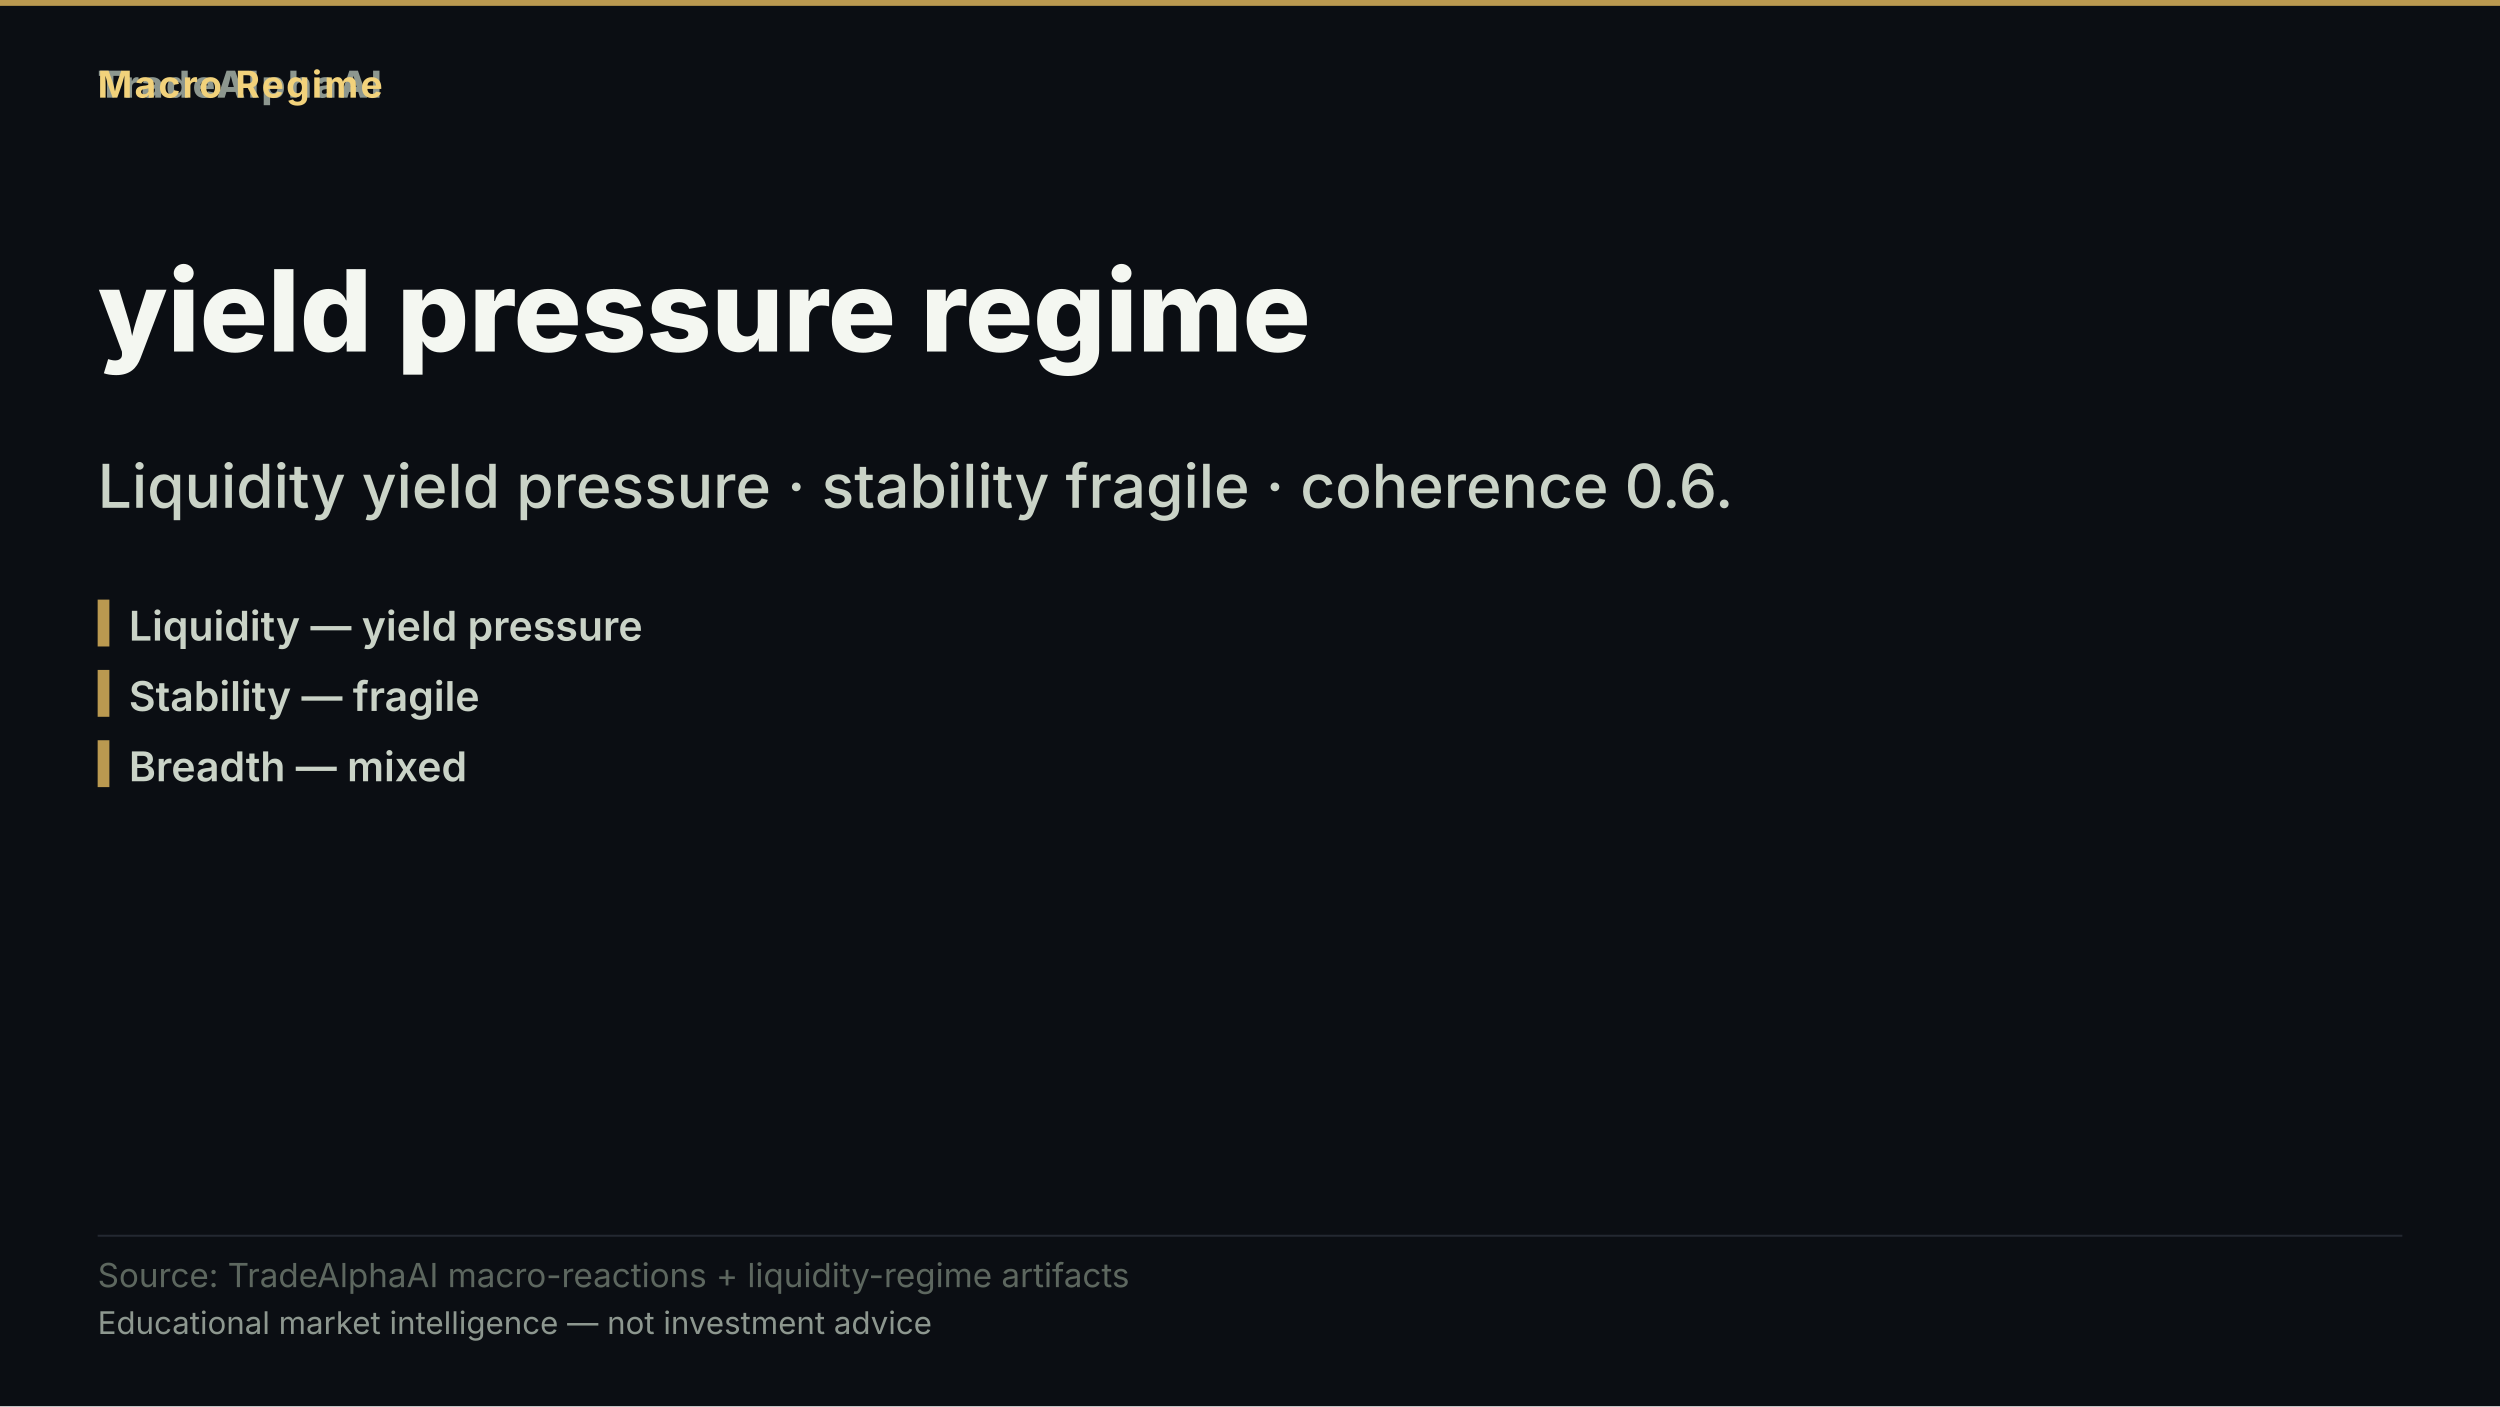
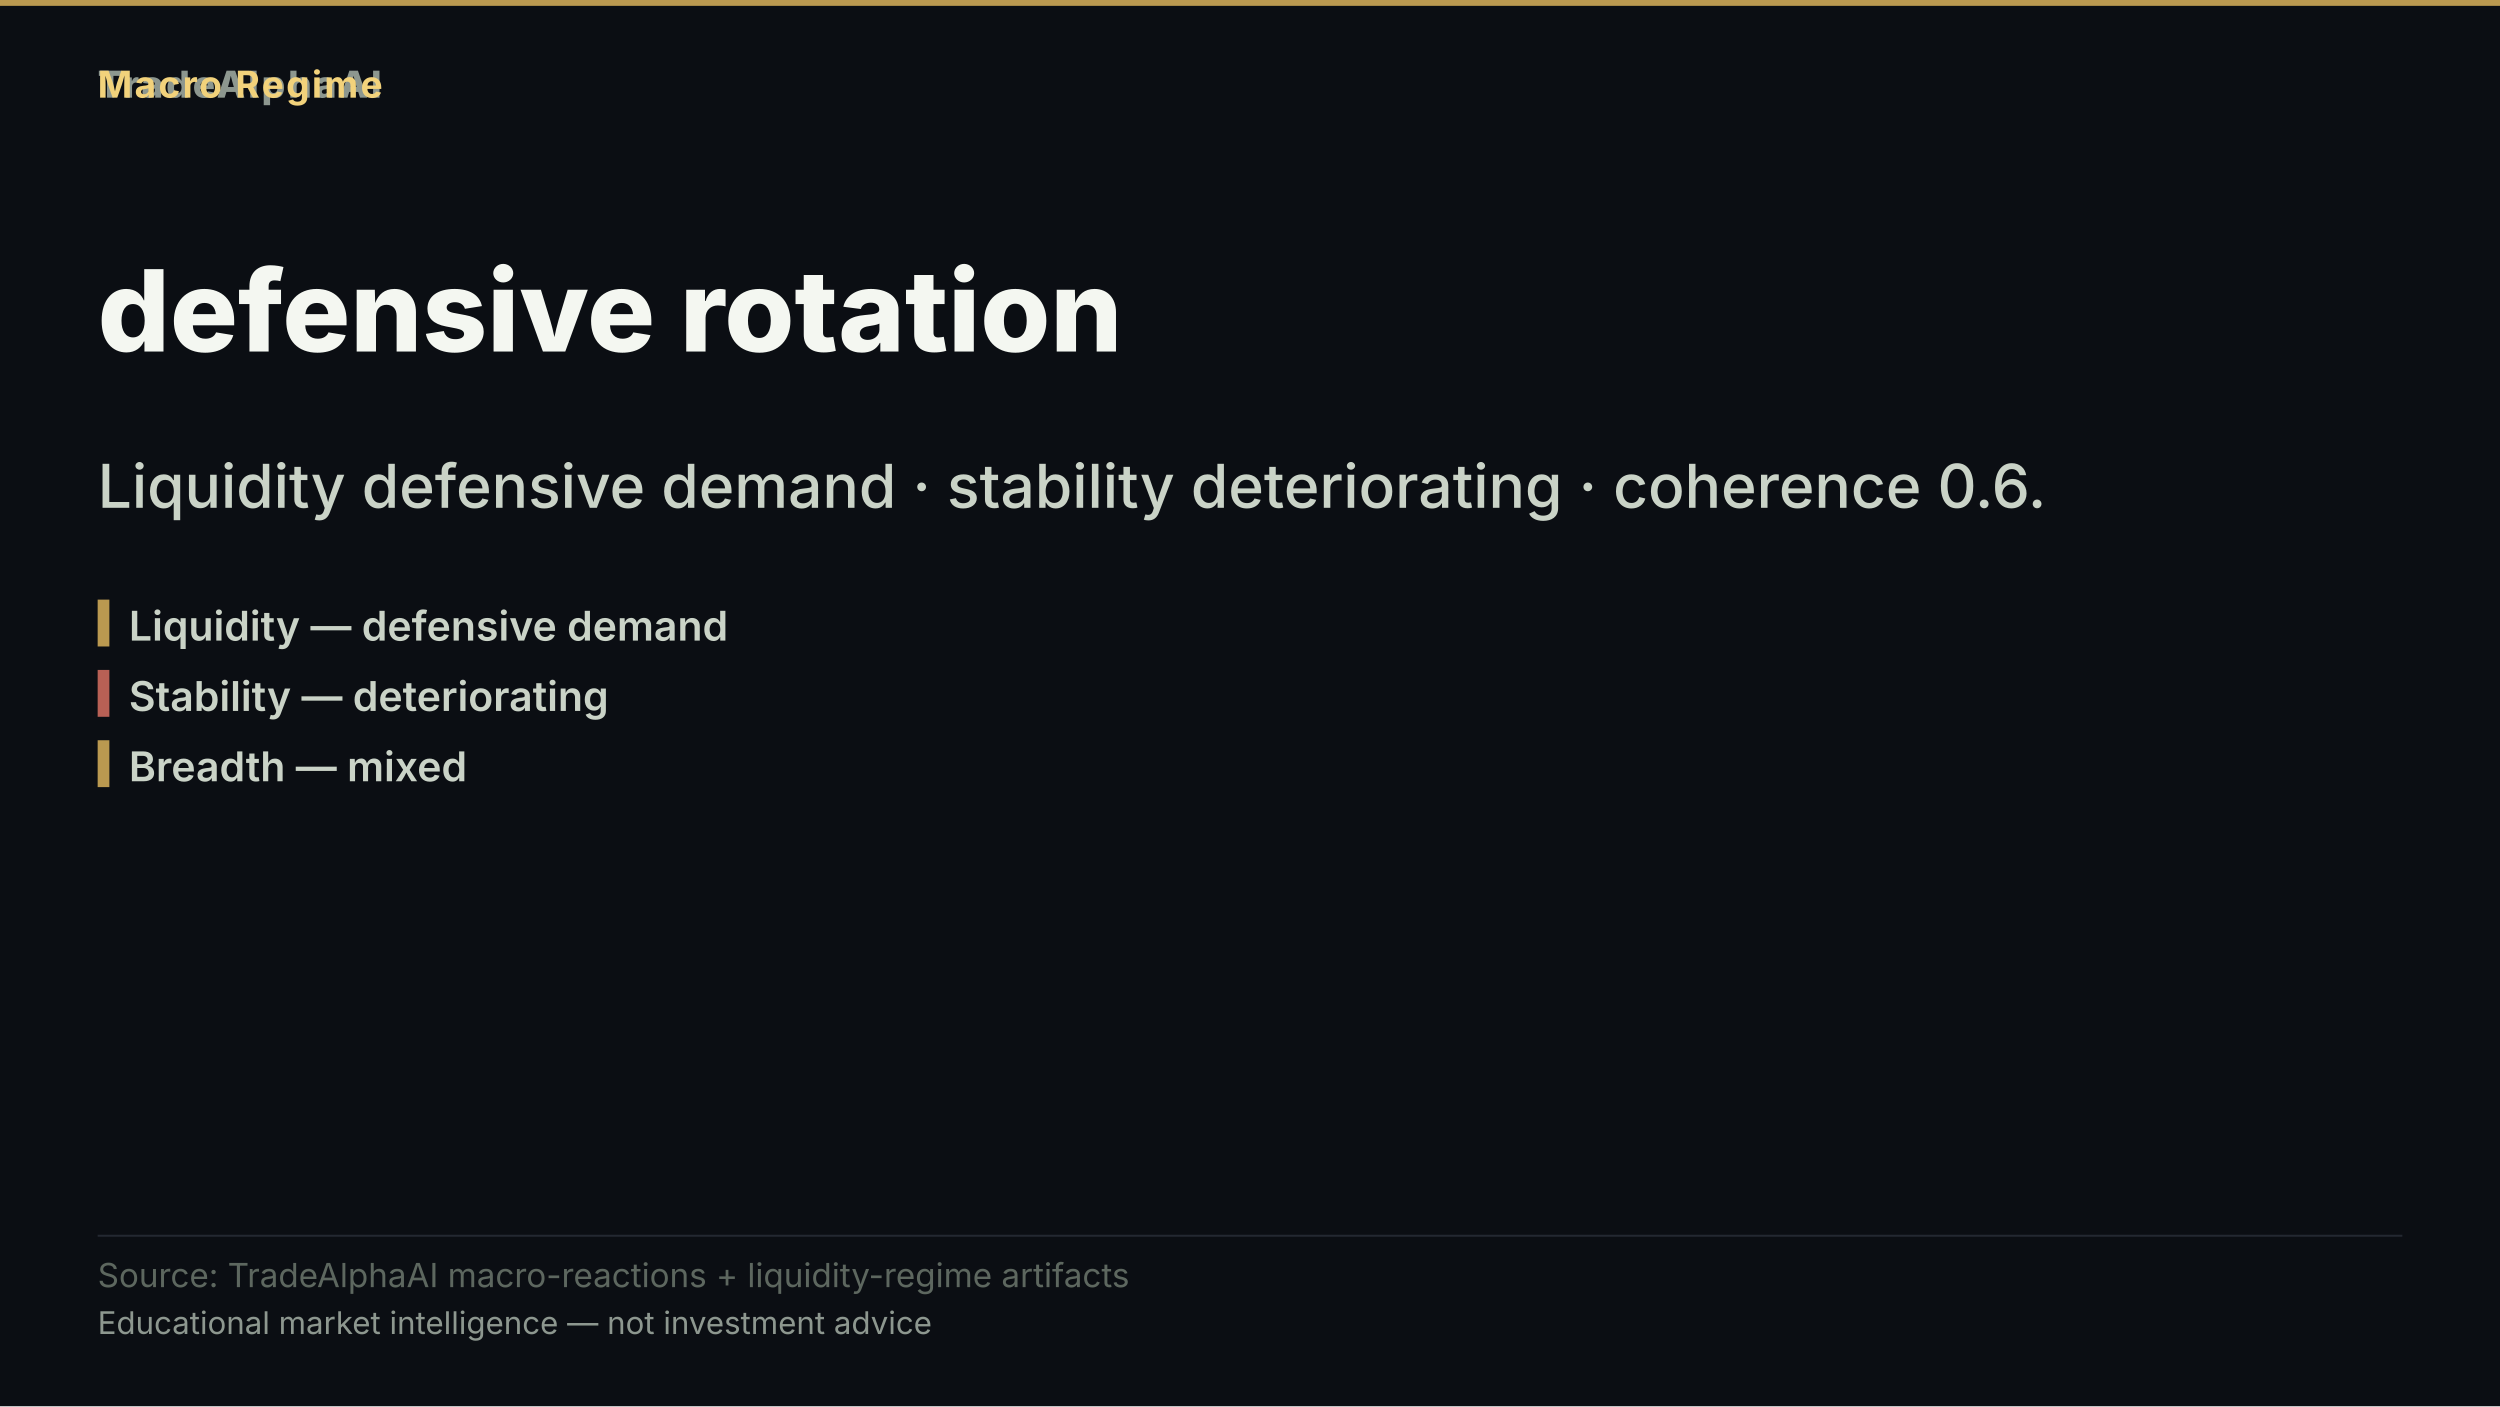
- <svg xmlns="http://www.w3.org/2000/svg" width="1280" height="720" viewBox="0 0 1280 720" role="img" aria-label="yield pressure regime">
+ <svg xmlns="http://www.w3.org/2000/svg" width="1280" height="720" viewBox="0 0 1280 720" role="img" aria-label="defensive rotation">
  <rect width="1280" height="720" fill="#0b0e13" />
  <rect x="0" y="0" width="1280" height="3" fill="#d8b15a" opacity="0.85" />
  <text x="50" y="50" font-family="'Inter','Segoe UI','Helvetica Neue',Arial,sans-serif" font-size="19" font-weight="800" letter-spacing="1.5" fill="#8d978f" text-anchor="start">TradeAlphaAI</text>
  <text x="50" y="50" font-family="'Inter','Segoe UI','Helvetica Neue',Arial,sans-serif" font-size="19" font-weight="700" letter-spacing="1.2" fill="#f2d27b" text-anchor="start">Macro Regime</text>
-   <text x="50" y="180" font-family="'Inter','Segoe UI','Helvetica Neue',Arial,sans-serif" font-size="58" font-weight="800" fill="#f4f7f1" text-anchor="start">yield pressure regime</text>
-   <text x="50" y="260" font-family="'Inter','Segoe UI','Helvetica Neue',Arial,sans-serif" font-size="31" font-weight="500" fill="#cad3c7" text-anchor="start">Liquidity yield pressure · stability fragile · coherence 0.6.</text>
+   <text x="50" y="180" font-family="'Inter','Segoe UI','Helvetica Neue',Arial,sans-serif" font-size="58" font-weight="800" fill="#f4f7f1" text-anchor="start">defensive rotation</text>
+   <text x="50" y="260" font-family="'Inter','Segoe UI','Helvetica Neue',Arial,sans-serif" font-size="31" font-weight="500" fill="#cad3c7" text-anchor="start">Liquidity defensive demand · stability deteriorating · coherence 0.6.</text>
  <rect x="50" y="307" width="6" height="24" fill="#d8b15a" opacity="0.85" />
-   <text x="66" y="328" font-family="'Inter','Segoe UI','Helvetica Neue',Arial,sans-serif" font-size="21" font-weight="600" fill="#cad3c7" text-anchor="start">Liquidity — yield pressure</text>
-   <rect x="50" y="343" width="6" height="24" fill="#d8b15a" opacity="0.85" />
-   <text x="66" y="364" font-family="'Inter','Segoe UI','Helvetica Neue',Arial,sans-serif" font-size="21" font-weight="600" fill="#cad3c7" text-anchor="start">Stability — fragile</text>
+   <text x="66" y="328" font-family="'Inter','Segoe UI','Helvetica Neue',Arial,sans-serif" font-size="21" font-weight="600" fill="#cad3c7" text-anchor="start">Liquidity — defensive demand</text>
+   <rect x="50" y="343" width="6" height="24" fill="#d66e60" opacity="0.85" />
+   <text x="66" y="364" font-family="'Inter','Segoe UI','Helvetica Neue',Arial,sans-serif" font-size="21" font-weight="600" fill="#cad3c7" text-anchor="start">Stability — deteriorating</text>
  <rect x="50" y="379" width="6" height="24" fill="#d8b15a" opacity="0.85" />
  <text x="66" y="400" font-family="'Inter','Segoe UI','Helvetica Neue',Arial,sans-serif" font-size="21" font-weight="600" fill="#cad3c7" text-anchor="start">Breadth — mixed</text>
  <rect x="50" y="632.2" width="1180" height="1" fill="rgba(148,163,184,0.18)" />
  <text x="50" y="659" font-family="'Inter','Segoe UI','Helvetica Neue',Arial,sans-serif" font-size="17" fill="#5d675f" text-anchor="start">Source: TradeAlphaAI macro-reactions + liquidity-regime artifacts</text>
  <text x="50" y="683" font-family="'Inter','Segoe UI','Helvetica Neue',Arial,sans-serif" font-size="16" fill="#8d978f" text-anchor="start">Educational market intelligence — not investment advice</text>
</svg>
